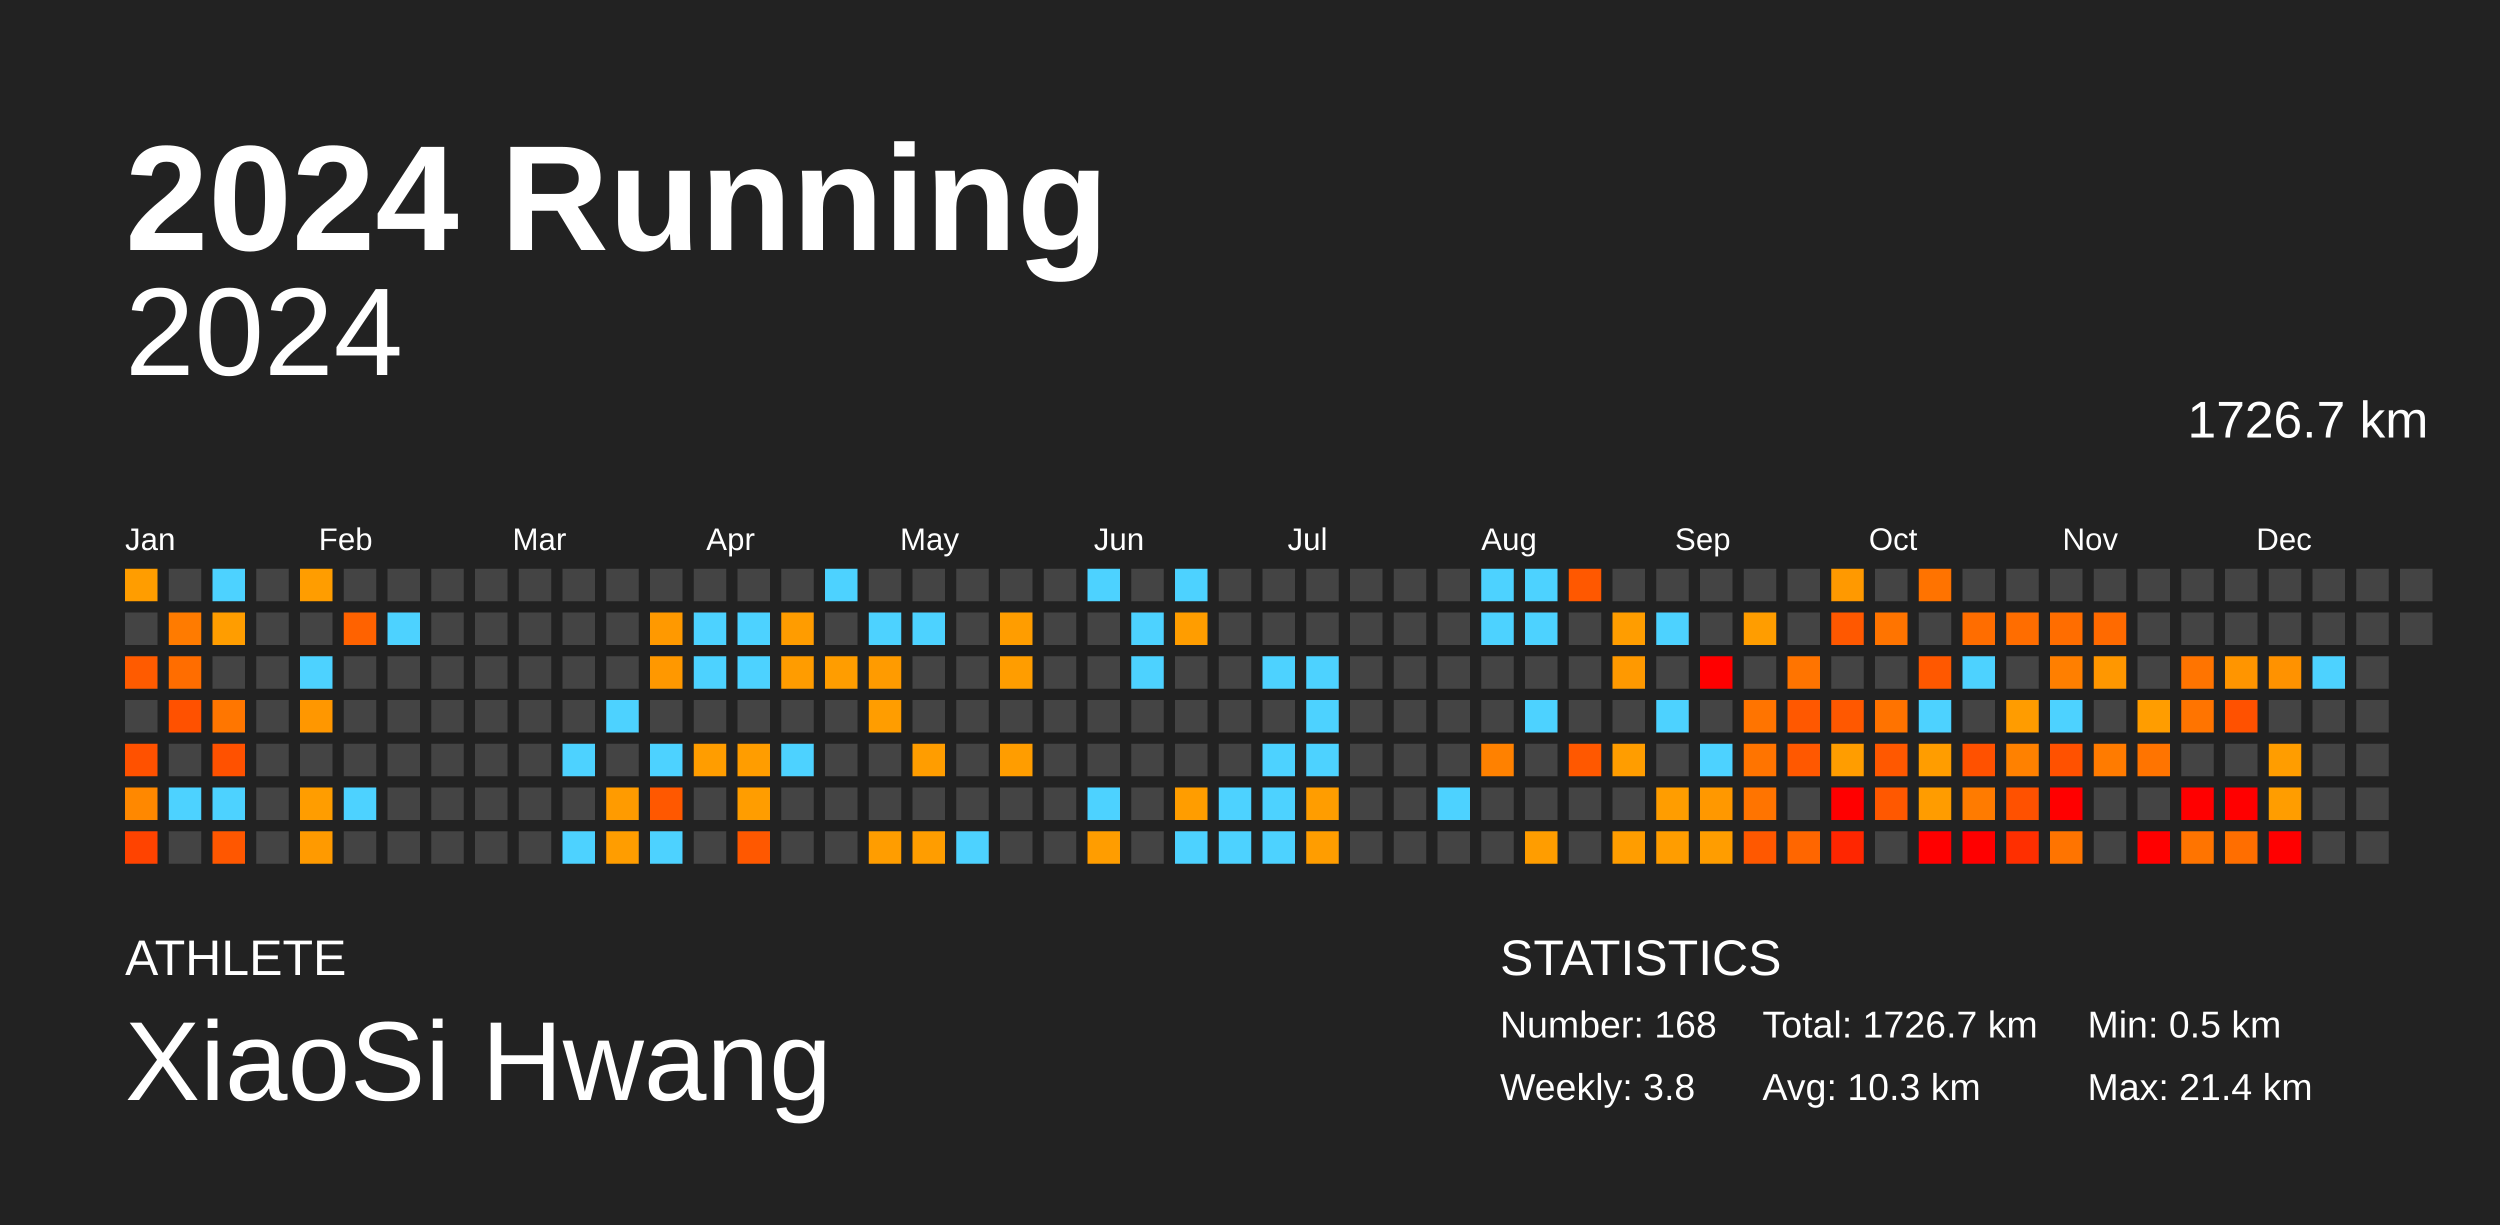
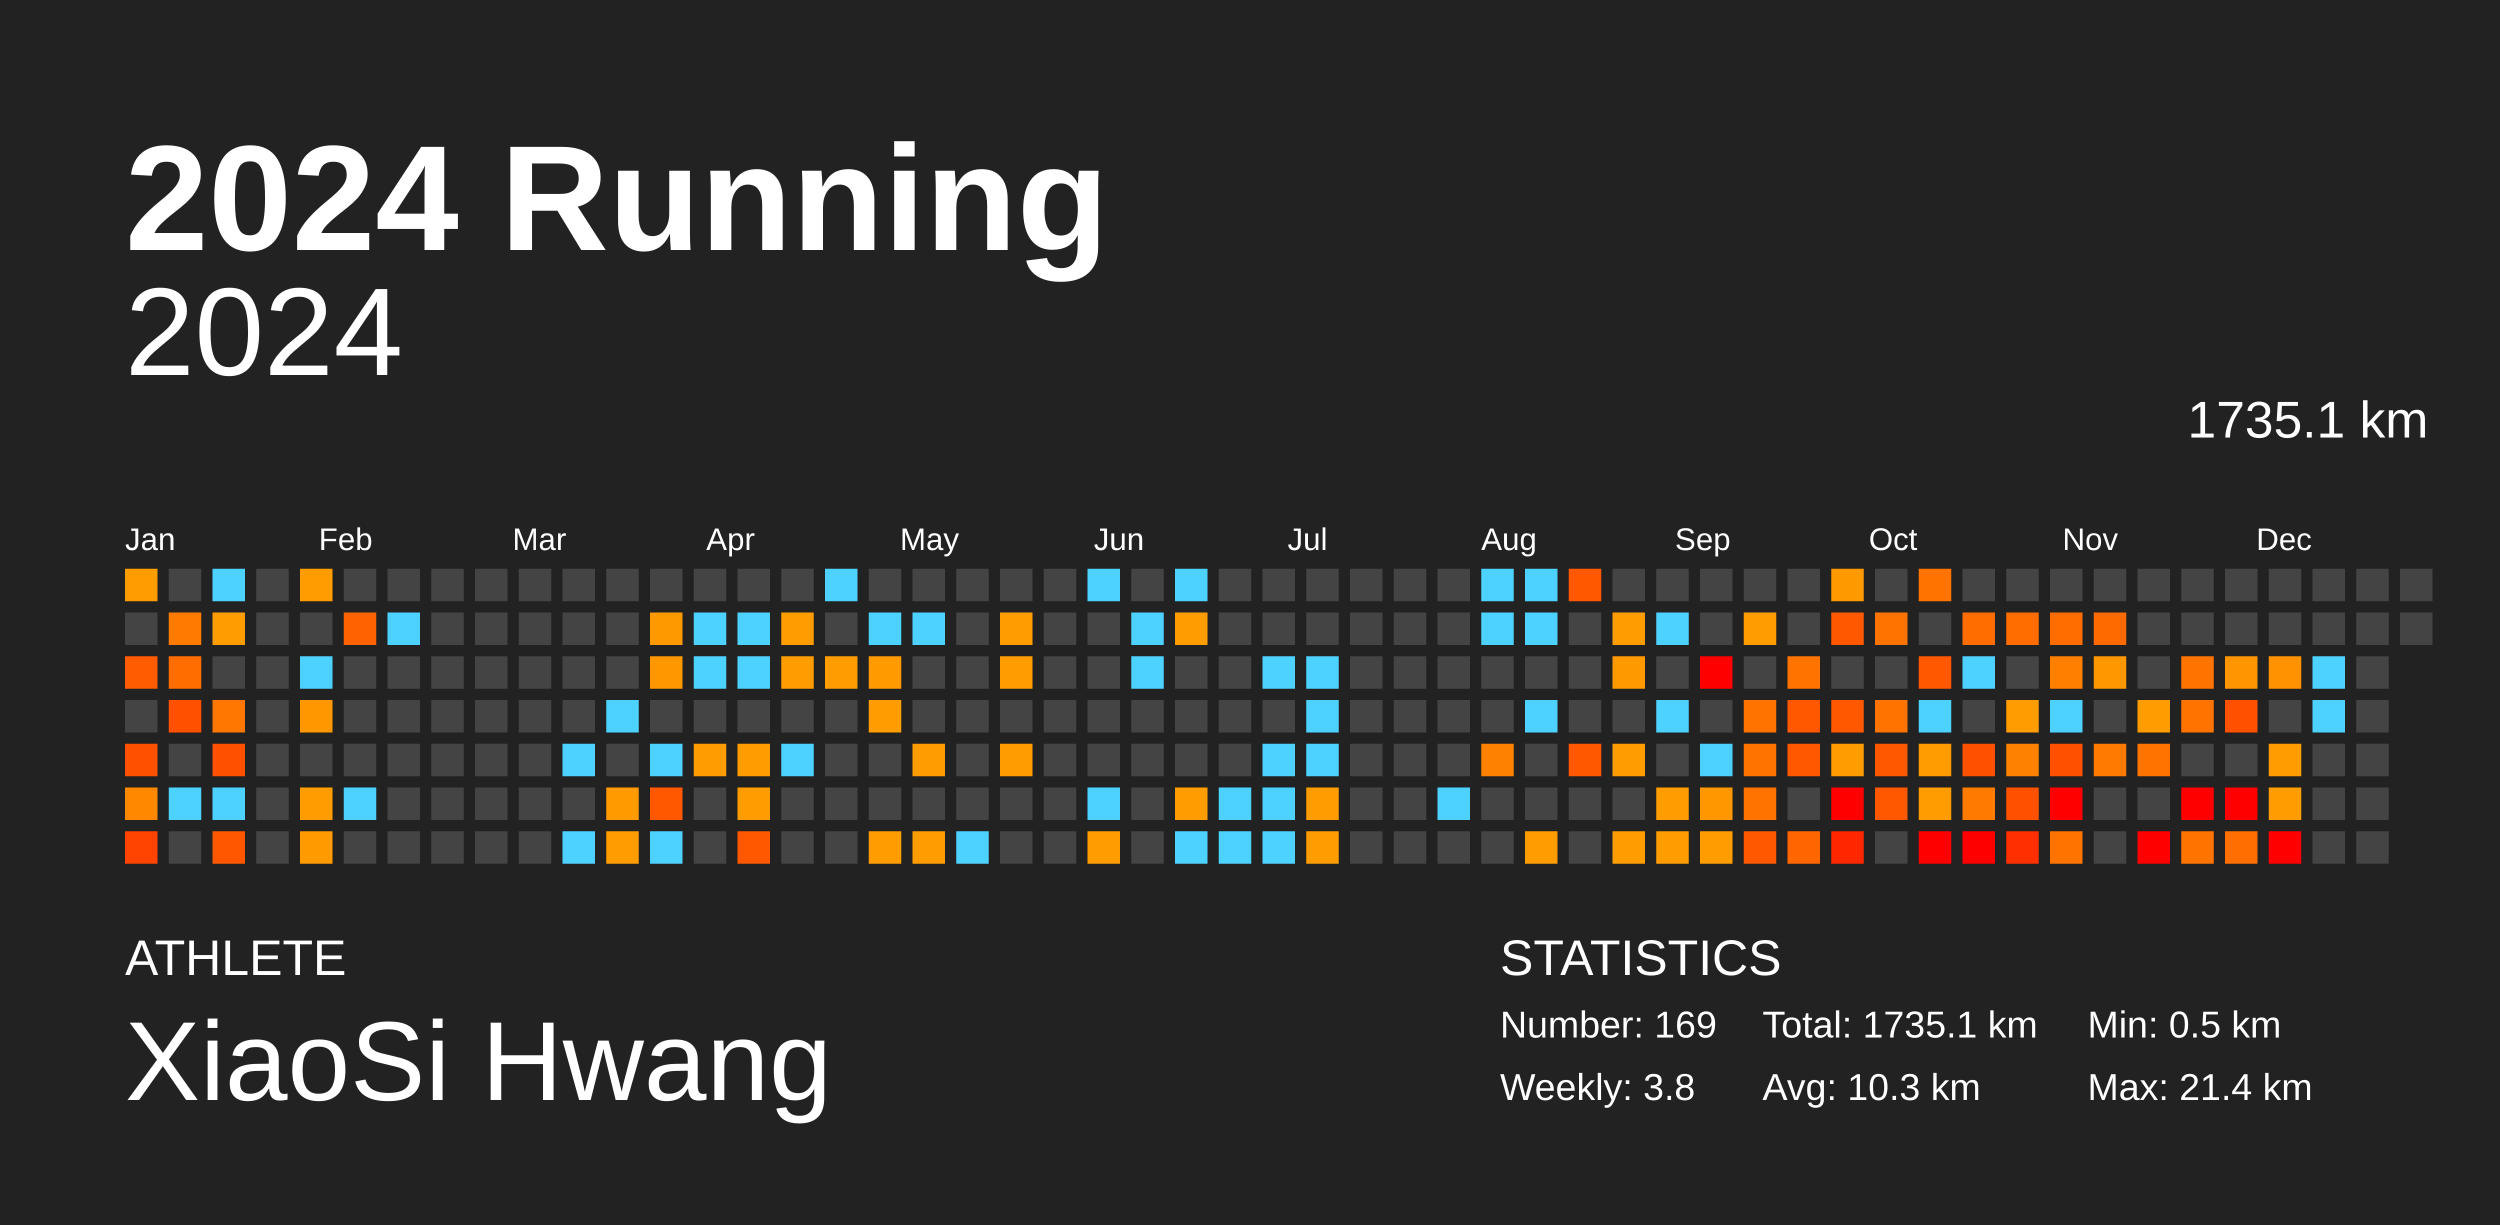
<svg xmlns="http://www.w3.org/2000/svg" baseProfile="full" height="98mm" version="1.1" viewBox="0,0,200,98" width="200mm">
  <defs />
  <rect fill="#222222" height="98" width="200" x="0" y="0" />
  <text fill="#FFFFFF" style="font-size:12px; font-family:Arial; font-weight:bold;" x="10" y="20">2024 Running</text>
  <text fill="#FFFFFF" style="font-size:4px; font-family:Arial" x="10" y="78">ATHLETE</text>
  <text fill="#FFFFFF" style="font-size:9px; font-family:Arial" x="10" y="88">XiaoSi Hwang</text>
  <text fill="#FFFFFF" style="font-size:4px; font-family:Arial" x="120" y="78">STATISTICS</text>
-   <text fill="#FFFFFF" style="font-size:3px; font-family:Arial" x="120" y="83">Number: 168</text>
+   <text fill="#FFFFFF" style="font-size:3px; font-family:Arial" x="120" y="83">Number: 169</text>
  <text fill="#FFFFFF" style="font-size:3px; font-family:Arial" x="120" y="88">Weekly: 3.8</text>
-   <text fill="#FFFFFF" style="font-size:3px; font-family:Arial" x="141" y="83">Total: 1726.7 km</text>
+   <text fill="#FFFFFF" style="font-size:3px; font-family:Arial" x="141" y="83">Total: 1735.1 km</text>
  <text fill="#FFFFFF" style="font-size:3px; font-family:Arial" x="141" y="88">Avg: 10.3 km</text>
  <text fill="#FFFFFF" style="font-size:3px; font-family:Arial" x="167" y="83">Min: 0.5 km</text>
  <text fill="#FFFFFF" style="font-size:3px; font-family:Arial" x="167" y="88">Max: 21.4 km</text>
  <text alignment-baseline="hanging" fill="#FFFFFF" style="font-size:10.0px; font-family:Arial;" x="10" y="30">2024</text>
-   <text alignment-baseline="hanging" fill="#FFFFFF" style="font-size:4.125px; font-family:Arial;" x="175" y="35">1726.7 km</text>
+   <text alignment-baseline="hanging" fill="#FFFFFF" style="font-size:4.125px; font-family:Arial;" x="175" y="35">1735.1 km</text>
  <text fill="#FFFFFF" style="font-size:2.5px; font-family:Arial" x="10.0" y="44">Jan</text>
  <text fill="#FFFFFF" style="font-size:2.5px; font-family:Arial" x="25.5" y="44">Feb</text>
  <text fill="#FFFFFF" style="font-size:2.5px; font-family:Arial" x="41.0" y="44">Mar</text>
  <text fill="#FFFFFF" style="font-size:2.5px; font-family:Arial" x="56.5" y="44">Apr</text>
  <text fill="#FFFFFF" style="font-size:2.5px; font-family:Arial" x="72.0" y="44">May</text>
  <text fill="#FFFFFF" style="font-size:2.5px; font-family:Arial" x="87.5" y="44">Jun</text>
  <text fill="#FFFFFF" style="font-size:2.5px; font-family:Arial" x="103.0" y="44">Jul</text>
  <text fill="#FFFFFF" style="font-size:2.5px; font-family:Arial" x="118.5" y="44">Aug</text>
  <text fill="#FFFFFF" style="font-size:2.5px; font-family:Arial" x="134.0" y="44">Sep</text>
  <text fill="#FFFFFF" style="font-size:2.5px; font-family:Arial" x="149.5" y="44">Oct</text>
  <text fill="#FFFFFF" style="font-size:2.5px; font-family:Arial" x="165.0" y="44">Nov</text>
  <text fill="#FFFFFF" style="font-size:2.5px; font-family:Arial" x="180.5" y="44">Dec</text>
  <rect fill="#ff9d00" height="2.6" width="2.6" x="10.0" y="45.5" />
  <rect fill="#444444" height="2.6" width="2.6" x="10.0" y="49.0" />
  <rect fill="#ff5b00" height="2.6" width="2.6" x="10.0" y="52.5" />
  <rect fill="#444444" height="2.6" width="2.6" x="10.0" y="56.0" />
  <rect fill="#ff5100" height="2.6" width="2.6" x="10.0" y="59.5" />
  <rect fill="#ff8800" height="2.6" width="2.6" x="10.0" y="63.0" />
  <rect fill="#ff4300" height="2.6" width="2.6" x="10.0" y="66.5" />
  <rect fill="#444444" height="2.6" width="2.6" x="13.5" y="45.5" />
  <rect fill="#ff7b00" height="2.6" width="2.6" x="13.5" y="49.0" />
  <rect fill="#ff6d00" height="2.6" width="2.6" x="13.5" y="52.5" />
  <rect fill="#ff5100" height="2.6" width="2.6" x="13.5" y="56.0" />
  <rect fill="#444444" height="2.6" width="2.6" x="13.5" y="59.5" />
  <rect fill="#4dd2ff" height="2.6" width="2.6" x="13.5" y="63.0" />
  <rect fill="#444444" height="2.6" width="2.6" x="13.5" y="66.5" />
  <rect fill="#4dd2ff" height="2.6" width="2.6" x="17.0" y="45.5" />
  <rect fill="#ff9d00" height="2.6" width="2.6" x="17.0" y="49.0" />
  <rect fill="#444444" height="2.6" width="2.6" x="17.0" y="52.5" />
  <rect fill="#ff7600" height="2.6" width="2.6" x="17.0" y="56.0" />
  <rect fill="#ff5100" height="2.6" width="2.6" x="17.0" y="59.5" />
  <rect fill="#4dd2ff" height="2.6" width="2.6" x="17.0" y="63.0" />
  <rect fill="#ff5700" height="2.6" width="2.6" x="17.0" y="66.5" />
  <rect fill="#444444" height="2.6" width="2.6" x="20.5" y="45.5" />
  <rect fill="#444444" height="2.6" width="2.6" x="20.5" y="49.0" />
  <rect fill="#444444" height="2.6" width="2.6" x="20.5" y="52.5" />
  <rect fill="#444444" height="2.6" width="2.6" x="20.5" y="56.0" />
  <rect fill="#444444" height="2.6" width="2.6" x="20.5" y="59.5" />
  <rect fill="#444444" height="2.6" width="2.6" x="20.5" y="63.0" />
  <rect fill="#444444" height="2.6" width="2.6" x="20.5" y="66.5" />
  <rect fill="#ff9d00" height="2.6" width="2.6" x="24.0" y="45.5" />
  <rect fill="#444444" height="2.6" width="2.6" x="24.0" y="49.0" />
  <rect fill="#4dd2ff" height="2.6" width="2.6" x="24.0" y="52.5" />
  <rect fill="#ff9700" height="2.6" width="2.6" x="24.0" y="56.0" />
  <rect fill="#444444" height="2.6" width="2.6" x="24.0" y="59.5" />
  <rect fill="#ff9d00" height="2.6" width="2.6" x="24.0" y="63.0" />
  <rect fill="#ff9a00" height="2.6" width="2.6" x="24.0" y="66.5" />
  <rect fill="#444444" height="2.6" width="2.6" x="27.5" y="45.5" />
  <rect fill="#ff6200" height="2.6" width="2.6" x="27.5" y="49.0" />
  <rect fill="#444444" height="2.6" width="2.6" x="27.5" y="52.5" />
  <rect fill="#444444" height="2.6" width="2.6" x="27.5" y="56.0" />
  <rect fill="#444444" height="2.6" width="2.6" x="27.5" y="59.5" />
  <rect fill="#4dd2ff" height="2.6" width="2.6" x="27.5" y="63.0" />
  <rect fill="#444444" height="2.6" width="2.6" x="27.5" y="66.5" />
  <rect fill="#444444" height="2.6" width="2.6" x="31.0" y="45.5" />
  <rect fill="#4dd2ff" height="2.6" width="2.6" x="31.0" y="49.0" />
  <rect fill="#444444" height="2.6" width="2.6" x="31.0" y="52.5" />
  <rect fill="#444444" height="2.6" width="2.6" x="31.0" y="56.0" />
  <rect fill="#444444" height="2.6" width="2.6" x="31.0" y="59.5" />
  <rect fill="#444444" height="2.6" width="2.6" x="31.0" y="63.0" />
  <rect fill="#444444" height="2.6" width="2.6" x="31.0" y="66.5" />
  <rect fill="#444444" height="2.6" width="2.6" x="34.5" y="45.5" />
  <rect fill="#444444" height="2.6" width="2.6" x="34.5" y="49.0" />
  <rect fill="#444444" height="2.6" width="2.6" x="34.5" y="52.5" />
  <rect fill="#444444" height="2.6" width="2.6" x="34.5" y="56.0" />
  <rect fill="#444444" height="2.6" width="2.6" x="34.5" y="59.5" />
  <rect fill="#444444" height="2.6" width="2.6" x="34.5" y="63.0" />
  <rect fill="#444444" height="2.6" width="2.6" x="34.5" y="66.5" />
  <rect fill="#444444" height="2.6" width="2.6" x="38.0" y="45.5" />
  <rect fill="#444444" height="2.6" width="2.6" x="38.0" y="49.0" />
  <rect fill="#444444" height="2.6" width="2.6" x="38.0" y="52.5" />
  <rect fill="#444444" height="2.6" width="2.6" x="38.0" y="56.0" />
  <rect fill="#444444" height="2.6" width="2.6" x="38.0" y="59.5" />
  <rect fill="#444444" height="2.6" width="2.6" x="38.0" y="63.0" />
  <rect fill="#444444" height="2.6" width="2.6" x="38.0" y="66.5" />
  <rect fill="#444444" height="2.6" width="2.6" x="41.5" y="45.5" />
  <rect fill="#444444" height="2.6" width="2.6" x="41.5" y="49.0" />
  <rect fill="#444444" height="2.6" width="2.6" x="41.5" y="52.5" />
  <rect fill="#444444" height="2.6" width="2.6" x="41.5" y="56.0" />
  <rect fill="#444444" height="2.6" width="2.6" x="41.5" y="59.5" />
  <rect fill="#444444" height="2.6" width="2.6" x="41.5" y="63.0" />
  <rect fill="#444444" height="2.6" width="2.6" x="41.5" y="66.5" />
  <rect fill="#444444" height="2.6" width="2.6" x="45.0" y="45.5" />
  <rect fill="#444444" height="2.6" width="2.6" x="45.0" y="49.0" />
  <rect fill="#444444" height="2.6" width="2.6" x="45.0" y="52.5" />
  <rect fill="#444444" height="2.6" width="2.6" x="45.0" y="56.0" />
  <rect fill="#4dd2ff" height="2.6" width="2.6" x="45.0" y="59.5" />
  <rect fill="#444444" height="2.6" width="2.6" x="45.0" y="63.0" />
  <rect fill="#4dd2ff" height="2.6" width="2.6" x="45.0" y="66.5" />
  <rect fill="#444444" height="2.6" width="2.6" x="48.5" y="45.5" />
  <rect fill="#444444" height="2.6" width="2.6" x="48.5" y="49.0" />
  <rect fill="#444444" height="2.6" width="2.6" x="48.5" y="52.5" />
  <rect fill="#4dd2ff" height="2.6" width="2.6" x="48.5" y="56.0" />
  <rect fill="#444444" height="2.6" width="2.6" x="48.5" y="59.5" />
  <rect fill="#ff9b00" height="2.6" width="2.6" x="48.5" y="63.0" />
  <rect fill="#ff9d00" height="2.6" width="2.6" x="48.5" y="66.5" />
  <rect fill="#444444" height="2.6" width="2.6" x="52.0" y="45.5" />
  <rect fill="#ff9900" height="2.6" width="2.6" x="52.0" y="49.0" />
  <rect fill="#ff9800" height="2.6" width="2.6" x="52.0" y="52.5" />
  <rect fill="#444444" height="2.6" width="2.6" x="52.0" y="56.0" />
  <rect fill="#4dd2ff" height="2.6" width="2.6" x="52.0" y="59.5" />
  <rect fill="#ff5800" height="2.6" width="2.6" x="52.0" y="63.0" />
  <rect fill="#4dd2ff" height="2.6" width="2.6" x="52.0" y="66.5" />
  <rect fill="#444444" height="2.6" width="2.6" x="55.5" y="45.5" />
  <rect fill="#4dd2ff" height="2.6" width="2.6" x="55.5" y="49.0" />
  <rect fill="#4dd2ff" height="2.6" width="2.6" x="55.5" y="52.5" />
  <rect fill="#444444" height="2.6" width="2.6" x="55.5" y="56.0" />
  <rect fill="#ff9d00" height="2.6" width="2.6" x="55.5" y="59.5" />
  <rect fill="#444444" height="2.6" width="2.6" x="55.5" y="63.0" />
  <rect fill="#444444" height="2.6" width="2.6" x="55.5" y="66.5" />
  <rect fill="#444444" height="2.6" width="2.6" x="59.0" y="45.5" />
  <rect fill="#4dd2ff" height="2.6" width="2.6" x="59.0" y="49.0" />
  <rect fill="#4dd2ff" height="2.6" width="2.6" x="59.0" y="52.5" />
  <rect fill="#444444" height="2.6" width="2.6" x="59.0" y="56.0" />
  <rect fill="#ff9d00" height="2.6" width="2.6" x="59.0" y="59.5" />
  <rect fill="#ff9d00" height="2.6" width="2.6" x="59.0" y="63.0" />
  <rect fill="#ff5800" height="2.6" width="2.6" x="59.0" y="66.5" />
  <rect fill="#444444" height="2.6" width="2.6" x="62.5" y="45.5" />
  <rect fill="#ff9c00" height="2.6" width="2.6" x="62.5" y="49.0" />
  <rect fill="#ff9c00" height="2.6" width="2.6" x="62.5" y="52.5" />
  <rect fill="#444444" height="2.6" width="2.6" x="62.5" y="56.0" />
  <rect fill="#4dd2ff" height="2.6" width="2.6" x="62.5" y="59.5" />
  <rect fill="#444444" height="2.6" width="2.6" x="62.5" y="63.0" />
  <rect fill="#444444" height="2.6" width="2.6" x="62.5" y="66.5" />
  <rect fill="#4dd2ff" height="2.6" width="2.6" x="66.0" y="45.5" />
  <rect fill="#444444" height="2.6" width="2.6" x="66.0" y="49.0" />
  <rect fill="#ff9d00" height="2.6" width="2.6" x="66.0" y="52.5" />
  <rect fill="#444444" height="2.6" width="2.6" x="66.0" y="56.0" />
  <rect fill="#444444" height="2.6" width="2.6" x="66.0" y="59.5" />
  <rect fill="#444444" height="2.6" width="2.6" x="66.0" y="63.0" />
  <rect fill="#444444" height="2.6" width="2.6" x="66.0" y="66.5" />
  <rect fill="#444444" height="2.6" width="2.6" x="69.5" y="45.5" />
  <rect fill="#4dd2ff" height="2.6" width="2.6" x="69.5" y="49.0" />
  <rect fill="#ff9b00" height="2.6" width="2.6" x="69.5" y="52.5" />
  <rect fill="#ff9d00" height="2.6" width="2.6" x="69.5" y="56.0" />
  <rect fill="#444444" height="2.6" width="2.6" x="69.5" y="59.5" />
  <rect fill="#444444" height="2.6" width="2.6" x="69.5" y="63.0" />
  <rect fill="#ff9d00" height="2.6" width="2.6" x="69.5" y="66.5" />
  <rect fill="#444444" height="2.6" width="2.6" x="73.0" y="45.5" />
  <rect fill="#4dd2ff" height="2.6" width="2.6" x="73.0" y="49.0" />
  <rect fill="#444444" height="2.6" width="2.6" x="73.0" y="52.5" />
  <rect fill="#444444" height="2.6" width="2.6" x="73.0" y="56.0" />
  <rect fill="#ff9d00" height="2.6" width="2.6" x="73.0" y="59.5" />
  <rect fill="#444444" height="2.6" width="2.6" x="73.0" y="63.0" />
  <rect fill="#ff9d00" height="2.6" width="2.6" x="73.0" y="66.5" />
  <rect fill="#444444" height="2.6" width="2.6" x="76.5" y="45.5" />
  <rect fill="#444444" height="2.6" width="2.6" x="76.5" y="49.0" />
  <rect fill="#444444" height="2.6" width="2.6" x="76.5" y="52.5" />
  <rect fill="#444444" height="2.6" width="2.6" x="76.5" y="56.0" />
  <rect fill="#444444" height="2.6" width="2.6" x="76.5" y="59.5" />
  <rect fill="#444444" height="2.6" width="2.6" x="76.5" y="63.0" />
  <rect fill="#4dd2ff" height="2.6" width="2.6" x="76.5" y="66.5" />
  <rect fill="#444444" height="2.6" width="2.6" x="80.0" y="45.5" />
  <rect fill="#ff9d00" height="2.6" width="2.6" x="80.0" y="49.0" />
  <rect fill="#ff9d00" height="2.6" width="2.6" x="80.0" y="52.5" />
  <rect fill="#444444" height="2.6" width="2.6" x="80.0" y="56.0" />
  <rect fill="#ff9d00" height="2.6" width="2.6" x="80.0" y="59.5" />
  <rect fill="#444444" height="2.6" width="2.6" x="80.0" y="63.0" />
  <rect fill="#444444" height="2.6" width="2.6" x="80.0" y="66.5" />
  <rect fill="#444444" height="2.6" width="2.6" x="83.5" y="45.5" />
  <rect fill="#444444" height="2.6" width="2.6" x="83.5" y="49.0" />
  <rect fill="#444444" height="2.6" width="2.6" x="83.5" y="52.5" />
  <rect fill="#444444" height="2.6" width="2.6" x="83.5" y="56.0" />
  <rect fill="#444444" height="2.6" width="2.6" x="83.5" y="59.5" />
  <rect fill="#444444" height="2.6" width="2.6" x="83.5" y="63.0" />
  <rect fill="#444444" height="2.6" width="2.6" x="83.5" y="66.5" />
  <rect fill="#4dd2ff" height="2.6" width="2.6" x="87.0" y="45.5" />
  <rect fill="#444444" height="2.6" width="2.6" x="87.0" y="49.0" />
  <rect fill="#444444" height="2.6" width="2.6" x="87.0" y="52.5" />
  <rect fill="#444444" height="2.6" width="2.6" x="87.0" y="56.0" />
  <rect fill="#444444" height="2.6" width="2.6" x="87.0" y="59.5" />
  <rect fill="#4dd2ff" height="2.6" width="2.6" x="87.0" y="63.0" />
  <rect fill="#ff9d00" height="2.6" width="2.6" x="87.0" y="66.5" />
  <rect fill="#444444" height="2.6" width="2.6" x="90.5" y="45.5" />
  <rect fill="#4dd2ff" height="2.6" width="2.6" x="90.5" y="49.0" />
  <rect fill="#4dd2ff" height="2.6" width="2.6" x="90.5" y="52.5" />
  <rect fill="#444444" height="2.6" width="2.6" x="90.5" y="56.0" />
  <rect fill="#444444" height="2.6" width="2.6" x="90.5" y="59.5" />
  <rect fill="#444444" height="2.6" width="2.6" x="90.5" y="63.0" />
  <rect fill="#444444" height="2.6" width="2.6" x="90.5" y="66.5" />
  <rect fill="#4dd2ff" height="2.6" width="2.6" x="94.0" y="45.5" />
  <rect fill="#ff9d00" height="2.6" width="2.6" x="94.0" y="49.0" />
  <rect fill="#444444" height="2.6" width="2.6" x="94.0" y="52.5" />
  <rect fill="#444444" height="2.6" width="2.6" x="94.0" y="56.0" />
  <rect fill="#444444" height="2.6" width="2.6" x="94.0" y="59.5" />
  <rect fill="#ff9d00" height="2.6" width="2.6" x="94.0" y="63.0" />
  <rect fill="#4dd2ff" height="2.6" width="2.6" x="94.0" y="66.5" />
  <rect fill="#444444" height="2.6" width="2.6" x="97.5" y="45.5" />
  <rect fill="#444444" height="2.6" width="2.6" x="97.5" y="49.0" />
  <rect fill="#444444" height="2.6" width="2.6" x="97.5" y="52.5" />
  <rect fill="#444444" height="2.6" width="2.6" x="97.5" y="56.0" />
  <rect fill="#444444" height="2.6" width="2.6" x="97.5" y="59.5" />
  <rect fill="#4dd2ff" height="2.6" width="2.6" x="97.5" y="63.0" />
  <rect fill="#4dd2ff" height="2.6" width="2.6" x="97.5" y="66.5" />
  <rect fill="#444444" height="2.6" width="2.6" x="101.0" y="45.5" />
  <rect fill="#444444" height="2.6" width="2.6" x="101.0" y="49.0" />
  <rect fill="#4dd2ff" height="2.6" width="2.6" x="101.0" y="52.5" />
  <rect fill="#444444" height="2.6" width="2.6" x="101.0" y="56.0" />
  <rect fill="#4dd2ff" height="2.6" width="2.6" x="101.0" y="59.5" />
  <rect fill="#4dd2ff" height="2.6" width="2.6" x="101.0" y="63.0" />
  <rect fill="#4dd2ff" height="2.6" width="2.6" x="101.0" y="66.5" />
  <rect fill="#444444" height="2.6" width="2.6" x="104.5" y="45.5" />
  <rect fill="#444444" height="2.6" width="2.6" x="104.5" y="49.0" />
  <rect fill="#4dd2ff" height="2.6" width="2.6" x="104.5" y="52.5" />
  <rect fill="#4dd2ff" height="2.6" width="2.6" x="104.5" y="56.0" />
  <rect fill="#4dd2ff" height="2.6" width="2.6" x="104.5" y="59.5" />
  <rect fill="#ff9d00" height="2.6" width="2.6" x="104.5" y="63.0" />
  <rect fill="#ff9d00" height="2.6" width="2.6" x="104.5" y="66.5" />
  <rect fill="#444444" height="2.6" width="2.6" x="108.0" y="45.5" />
  <rect fill="#444444" height="2.6" width="2.6" x="108.0" y="49.0" />
  <rect fill="#444444" height="2.6" width="2.6" x="108.0" y="52.5" />
  <rect fill="#444444" height="2.6" width="2.6" x="108.0" y="56.0" />
  <rect fill="#444444" height="2.6" width="2.6" x="108.0" y="59.5" />
  <rect fill="#444444" height="2.6" width="2.6" x="108.0" y="63.0" />
  <rect fill="#444444" height="2.6" width="2.6" x="108.0" y="66.5" />
  <rect fill="#444444" height="2.6" width="2.6" x="111.5" y="45.5" />
  <rect fill="#444444" height="2.6" width="2.6" x="111.5" y="49.0" />
  <rect fill="#444444" height="2.6" width="2.6" x="111.5" y="52.5" />
  <rect fill="#444444" height="2.6" width="2.6" x="111.5" y="56.0" />
  <rect fill="#444444" height="2.6" width="2.6" x="111.5" y="59.5" />
  <rect fill="#444444" height="2.6" width="2.6" x="111.5" y="63.0" />
  <rect fill="#444444" height="2.6" width="2.6" x="111.5" y="66.5" />
  <rect fill="#444444" height="2.6" width="2.6" x="115.0" y="45.5" />
  <rect fill="#444444" height="2.6" width="2.6" x="115.0" y="49.0" />
  <rect fill="#444444" height="2.6" width="2.6" x="115.0" y="52.5" />
  <rect fill="#444444" height="2.6" width="2.6" x="115.0" y="56.0" />
  <rect fill="#444444" height="2.6" width="2.6" x="115.0" y="59.5" />
  <rect fill="#4dd2ff" height="2.6" width="2.6" x="115.0" y="63.0" />
  <rect fill="#444444" height="2.6" width="2.6" x="115.0" y="66.5" />
  <rect fill="#4dd2ff" height="2.6" width="2.6" x="118.5" y="45.5" />
  <rect fill="#4dd2ff" height="2.6" width="2.6" x="118.5" y="49.0" />
  <rect fill="#444444" height="2.6" width="2.6" x="118.5" y="52.5" />
  <rect fill="#444444" height="2.6" width="2.6" x="118.5" y="56.0" />
  <rect fill="#ff8100" height="2.6" width="2.6" x="118.5" y="59.5" />
  <rect fill="#444444" height="2.6" width="2.6" x="118.5" y="63.0" />
  <rect fill="#444444" height="2.6" width="2.6" x="118.5" y="66.5" />
  <rect fill="#4dd2ff" height="2.6" width="2.6" x="122.0" y="45.5" />
  <rect fill="#4dd2ff" height="2.6" width="2.6" x="122.0" y="49.0" />
  <rect fill="#444444" height="2.6" width="2.6" x="122.0" y="52.5" />
  <rect fill="#4dd2ff" height="2.6" width="2.6" x="122.0" y="56.0" />
  <rect fill="#444444" height="2.6" width="2.6" x="122.0" y="59.5" />
  <rect fill="#444444" height="2.6" width="2.6" x="122.0" y="63.0" />
  <rect fill="#ff9d00" height="2.6" width="2.6" x="122.0" y="66.5" />
  <rect fill="#ff5800" height="2.6" width="2.6" x="125.5" y="45.5" />
  <rect fill="#444444" height="2.6" width="2.6" x="125.5" y="49.0" />
  <rect fill="#444444" height="2.6" width="2.6" x="125.5" y="52.5" />
  <rect fill="#444444" height="2.6" width="2.6" x="125.5" y="56.0" />
  <rect fill="#ff5800" height="2.6" width="2.6" x="125.5" y="59.5" />
  <rect fill="#444444" height="2.6" width="2.6" x="125.5" y="63.0" />
  <rect fill="#444444" height="2.6" width="2.6" x="125.5" y="66.5" />
  <rect fill="#444444" height="2.6" width="2.6" x="129.0" y="45.5" />
  <rect fill="#ff9d00" height="2.6" width="2.6" x="129.0" y="49.0" />
  <rect fill="#ff9900" height="2.6" width="2.6" x="129.0" y="52.5" />
  <rect fill="#444444" height="2.6" width="2.6" x="129.0" y="56.0" />
  <rect fill="#ff9d00" height="2.6" width="2.6" x="129.0" y="59.5" />
  <rect fill="#444444" height="2.6" width="2.6" x="129.0" y="63.0" />
  <rect fill="#ff9d00" height="2.6" width="2.6" x="129.0" y="66.5" />
  <rect fill="#444444" height="2.6" width="2.6" x="132.5" y="45.5" />
  <rect fill="#4dd2ff" height="2.6" width="2.6" x="132.5" y="49.0" />
  <rect fill="#444444" height="2.6" width="2.6" x="132.5" y="52.5" />
  <rect fill="#4dd2ff" height="2.6" width="2.6" x="132.5" y="56.0" />
  <rect fill="#444444" height="2.6" width="2.6" x="132.5" y="59.5" />
  <rect fill="#ff9d00" height="2.6" width="2.6" x="132.5" y="63.0" />
  <rect fill="#ff9d00" height="2.6" width="2.6" x="132.5" y="66.5" />
  <rect fill="#444444" height="2.6" width="2.6" x="136.0" y="45.5" />
  <rect fill="#444444" height="2.6" width="2.6" x="136.0" y="49.0" />
  <rect fill="red" height="2.6" width="2.6" x="136.0" y="52.5" />
  <rect fill="#444444" height="2.6" width="2.6" x="136.0" y="56.0" />
  <rect fill="#4dd2ff" height="2.6" width="2.6" x="136.0" y="59.5" />
  <rect fill="#ff9800" height="2.6" width="2.6" x="136.0" y="63.0" />
  <rect fill="#ff9d00" height="2.6" width="2.6" x="136.0" y="66.5" />
  <rect fill="#444444" height="2.6" width="2.6" x="139.5" y="45.5" />
  <rect fill="#ff9d00" height="2.6" width="2.6" x="139.5" y="49.0" />
  <rect fill="#444444" height="2.6" width="2.6" x="139.5" y="52.5" />
  <rect fill="#ff7400" height="2.6" width="2.6" x="139.5" y="56.0" />
  <rect fill="#ff7400" height="2.6" width="2.6" x="139.5" y="59.5" />
  <rect fill="#ff7400" height="2.6" width="2.6" x="139.5" y="63.0" />
  <rect fill="#ff5800" height="2.6" width="2.6" x="139.5" y="66.5" />
  <rect fill="#444444" height="2.6" width="2.6" x="143.0" y="45.5" />
  <rect fill="#444444" height="2.6" width="2.6" x="143.0" y="49.0" />
  <rect fill="#ff7400" height="2.6" width="2.6" x="143.0" y="52.5" />
  <rect fill="#ff5800" height="2.6" width="2.6" x="143.0" y="56.0" />
  <rect fill="#ff5800" height="2.6" width="2.6" x="143.0" y="59.5" />
  <rect fill="#444444" height="2.6" width="2.6" x="143.0" y="63.0" />
  <rect fill="#ff6600" height="2.6" width="2.6" x="143.0" y="66.5" />
  <rect fill="#ff9900" height="2.6" width="2.6" x="146.5" y="45.5" />
  <rect fill="#ff5800" height="2.6" width="2.6" x="146.5" y="49.0" />
  <rect fill="#444444" height="2.6" width="2.6" x="146.5" y="52.5" />
  <rect fill="#ff5800" height="2.6" width="2.6" x="146.5" y="56.0" />
  <rect fill="#ff9d00" height="2.6" width="2.6" x="146.5" y="59.5" />
  <rect fill="red" height="2.6" width="2.6" x="146.5" y="63.0" />
  <rect fill="#ff2600" height="2.6" width="2.6" x="146.5" y="66.5" />
  <rect fill="#444444" height="2.6" width="2.6" x="150.0" y="45.5" />
  <rect fill="#ff7400" height="2.6" width="2.6" x="150.0" y="49.0" />
  <rect fill="#444444" height="2.6" width="2.6" x="150.0" y="52.5" />
  <rect fill="#ff7300" height="2.6" width="2.6" x="150.0" y="56.0" />
  <rect fill="#ff5800" height="2.6" width="2.6" x="150.0" y="59.5" />
  <rect fill="#ff5800" height="2.6" width="2.6" x="150.0" y="63.0" />
  <rect fill="#444444" height="2.6" width="2.6" x="150.0" y="66.5" />
  <rect fill="#ff7300" height="2.6" width="2.6" x="153.5" y="45.5" />
  <rect fill="#444444" height="2.6" width="2.6" x="153.5" y="49.0" />
  <rect fill="#ff5800" height="2.6" width="2.6" x="153.5" y="52.5" />
  <rect fill="#4dd2ff" height="2.6" width="2.6" x="153.5" y="56.0" />
  <rect fill="#ff9d00" height="2.6" width="2.6" x="153.5" y="59.5" />
  <rect fill="#ff9c00" height="2.6" width="2.6" x="153.5" y="63.0" />
  <rect fill="red" height="2.6" width="2.6" x="153.5" y="66.5" />
  <rect fill="#444444" height="2.6" width="2.6" x="157.0" y="45.5" />
  <rect fill="#ff6d00" height="2.6" width="2.6" x="157.0" y="49.0" />
  <rect fill="#4dd2ff" height="2.6" width="2.6" x="157.0" y="52.5" />
  <rect fill="#444444" height="2.6" width="2.6" x="157.0" y="56.0" />
  <rect fill="#ff5100" height="2.6" width="2.6" x="157.0" y="59.5" />
  <rect fill="#ff7b00" height="2.6" width="2.6" x="157.0" y="63.0" />
  <rect fill="red" height="2.6" width="2.6" x="157.0" y="66.5" />
  <rect fill="#444444" height="2.6" width="2.6" x="160.5" y="45.5" />
  <rect fill="#ff6d00" height="2.6" width="2.6" x="160.5" y="49.0" />
  <rect fill="#444444" height="2.6" width="2.6" x="160.5" y="52.5" />
  <rect fill="#ff9c00" height="2.6" width="2.6" x="160.5" y="56.0" />
  <rect fill="#ff8100" height="2.6" width="2.6" x="160.5" y="59.5" />
  <rect fill="#ff5100" height="2.6" width="2.6" x="160.5" y="63.0" />
  <rect fill="#ff2f00" height="2.6" width="2.6" x="160.5" y="66.5" />
  <rect fill="#444444" height="2.6" width="2.6" x="164.0" y="45.5" />
  <rect fill="#ff6d00" height="2.6" width="2.6" x="164.0" y="49.0" />
  <rect fill="#ff7f00" height="2.6" width="2.6" x="164.0" y="52.5" />
  <rect fill="#4dd2ff" height="2.6" width="2.6" x="164.0" y="56.0" />
  <rect fill="#ff5100" height="2.6" width="2.6" x="164.0" y="59.5" />
  <rect fill="red" height="2.6" width="2.6" x="164.0" y="63.0" />
  <rect fill="#ff7400" height="2.6" width="2.6" x="164.0" y="66.5" />
  <rect fill="#444444" height="2.6" width="2.6" x="167.5" y="45.5" />
  <rect fill="#ff6a00" height="2.6" width="2.6" x="167.5" y="49.0" />
  <rect fill="#ff9700" height="2.6" width="2.6" x="167.5" y="52.5" />
  <rect fill="#444444" height="2.6" width="2.6" x="167.5" y="56.0" />
  <rect fill="#ff7b00" height="2.6" width="2.6" x="167.5" y="59.5" />
  <rect fill="#444444" height="2.6" width="2.6" x="167.5" y="63.0" />
  <rect fill="#444444" height="2.6" width="2.6" x="167.5" y="66.5" />
  <rect fill="#444444" height="2.6" width="2.6" x="171.0" y="45.5" />
  <rect fill="#444444" height="2.6" width="2.6" x="171.0" y="49.0" />
  <rect fill="#444444" height="2.6" width="2.6" x="171.0" y="52.5" />
  <rect fill="#ff9d00" height="2.6" width="2.6" x="171.0" y="56.0" />
  <rect fill="#ff7400" height="2.6" width="2.6" x="171.0" y="59.5" />
  <rect fill="#444444" height="2.6" width="2.6" x="171.0" y="63.0" />
  <rect fill="red" height="2.6" width="2.6" x="171.0" y="66.5" />
  <rect fill="#444444" height="2.6" width="2.6" x="174.5" y="45.5" />
  <rect fill="#444444" height="2.6" width="2.6" x="174.5" y="49.0" />
  <rect fill="#ff7400" height="2.6" width="2.6" x="174.5" y="52.5" />
  <rect fill="#ff7400" height="2.6" width="2.6" x="174.5" y="56.0" />
  <rect fill="#444444" height="2.6" width="2.6" x="174.5" y="59.5" />
  <rect fill="red" height="2.6" width="2.6" x="174.5" y="63.0" />
  <rect fill="#ff7400" height="2.6" width="2.6" x="174.5" y="66.5" />
  <rect fill="#444444" height="2.6" width="2.6" x="178.0" y="45.5" />
  <rect fill="#444444" height="2.6" width="2.6" x="178.0" y="49.0" />
  <rect fill="#ff9500" height="2.6" width="2.6" x="178.0" y="52.5" />
  <rect fill="#ff5100" height="2.6" width="2.6" x="178.0" y="56.0" />
  <rect fill="#444444" height="2.6" width="2.6" x="178.0" y="59.5" />
  <rect fill="red" height="2.6" width="2.6" x="178.0" y="63.0" />
  <rect fill="#ff6e00" height="2.6" width="2.6" x="178.0" y="66.5" />
  <rect fill="#444444" height="2.6" width="2.6" x="181.5" y="45.5" />
  <rect fill="#444444" height="2.6" width="2.6" x="181.5" y="49.0" />
  <rect fill="#ff9200" height="2.6" width="2.6" x="181.5" y="52.5" />
  <rect fill="#444444" height="2.6" width="2.6" x="181.5" y="56.0" />
  <rect fill="#ff9d00" height="2.6" width="2.6" x="181.5" y="59.5" />
  <rect fill="#ff9d00" height="2.6" width="2.6" x="181.5" y="63.0" />
  <rect fill="red" height="2.6" width="2.6" x="181.5" y="66.5" />
  <rect fill="#444444" height="2.6" width="2.6" x="185.0" y="45.5" />
  <rect fill="#444444" height="2.6" width="2.6" x="185.0" y="49.0" />
  <rect fill="#4dd2ff" height="2.6" width="2.6" x="185.0" y="52.5" />
-   <rect fill="#444444" height="2.6" width="2.6" x="185.0" y="56.0" />
+   <rect fill="#4dd2ff" height="2.6" width="2.6" x="185.0" y="56.0" />
  <rect fill="#444444" height="2.6" width="2.6" x="185.0" y="59.5" />
  <rect fill="#444444" height="2.6" width="2.6" x="185.0" y="63.0" />
  <rect fill="#444444" height="2.6" width="2.6" x="185.0" y="66.5" />
  <rect fill="#444444" height="2.6" width="2.6" x="188.5" y="45.5" />
  <rect fill="#444444" height="2.6" width="2.6" x="188.5" y="49.0" />
  <rect fill="#444444" height="2.6" width="2.6" x="188.5" y="52.5" />
  <rect fill="#444444" height="2.6" width="2.6" x="188.5" y="56.0" />
  <rect fill="#444444" height="2.6" width="2.6" x="188.5" y="59.5" />
  <rect fill="#444444" height="2.6" width="2.6" x="188.5" y="63.0" />
  <rect fill="#444444" height="2.6" width="2.6" x="188.5" y="66.5" />
  <rect fill="#444444" height="2.6" width="2.6" x="192.0" y="45.5" />
  <rect fill="#444444" height="2.6" width="2.6" x="192.0" y="49.0" />
</svg>
